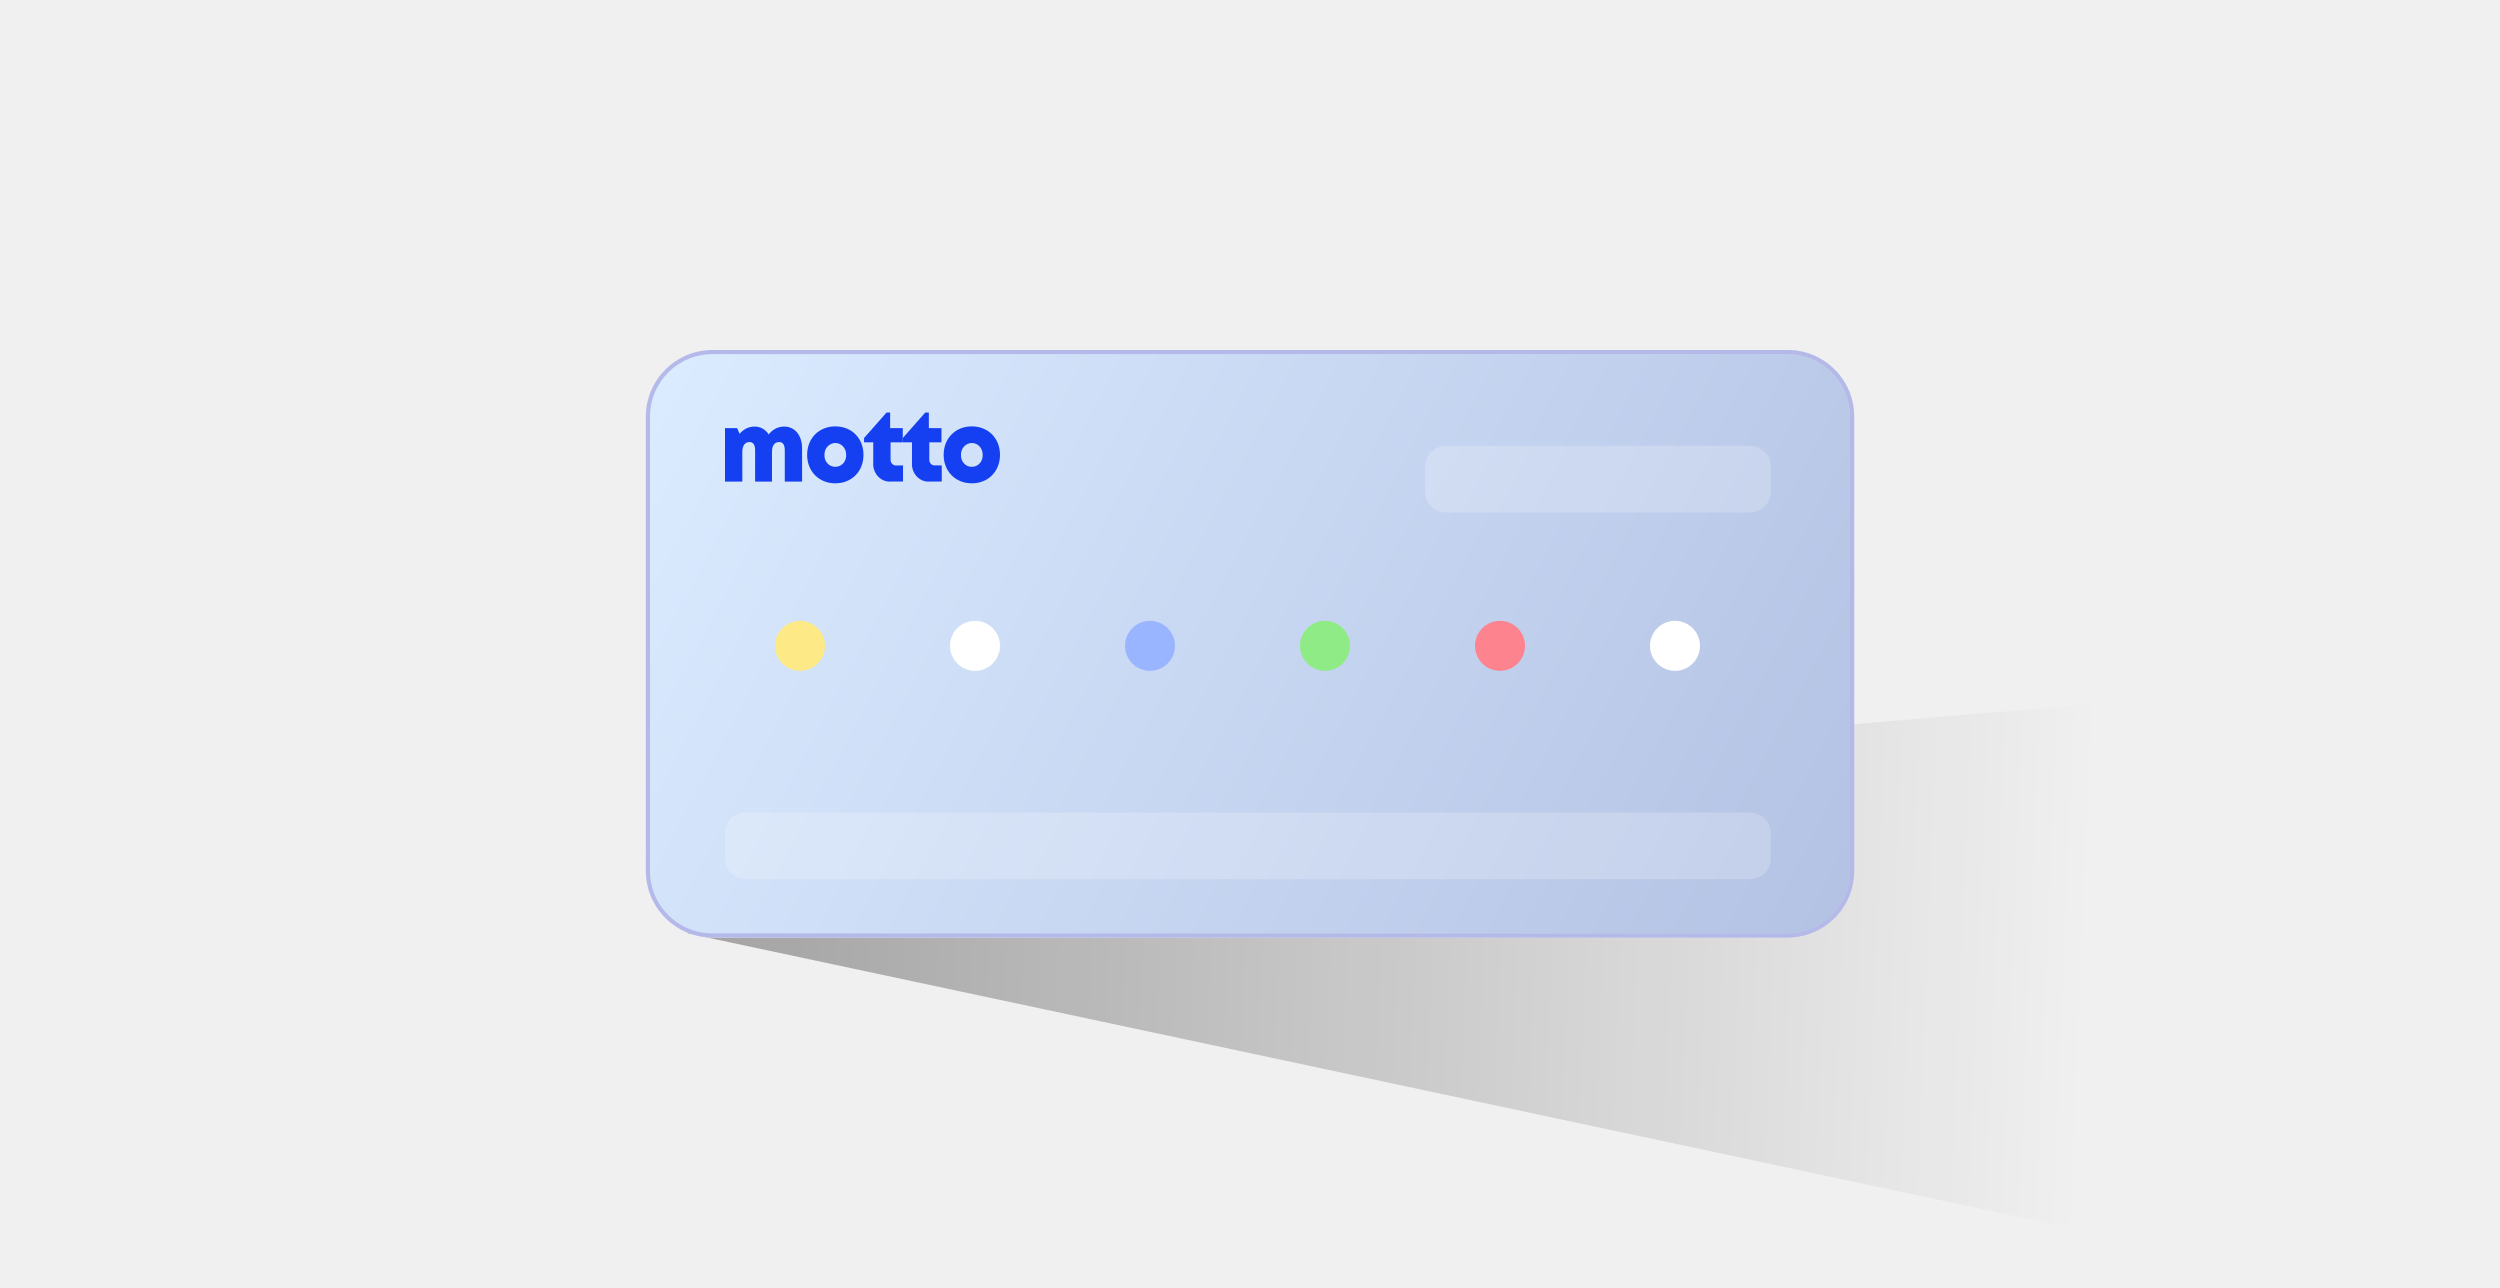
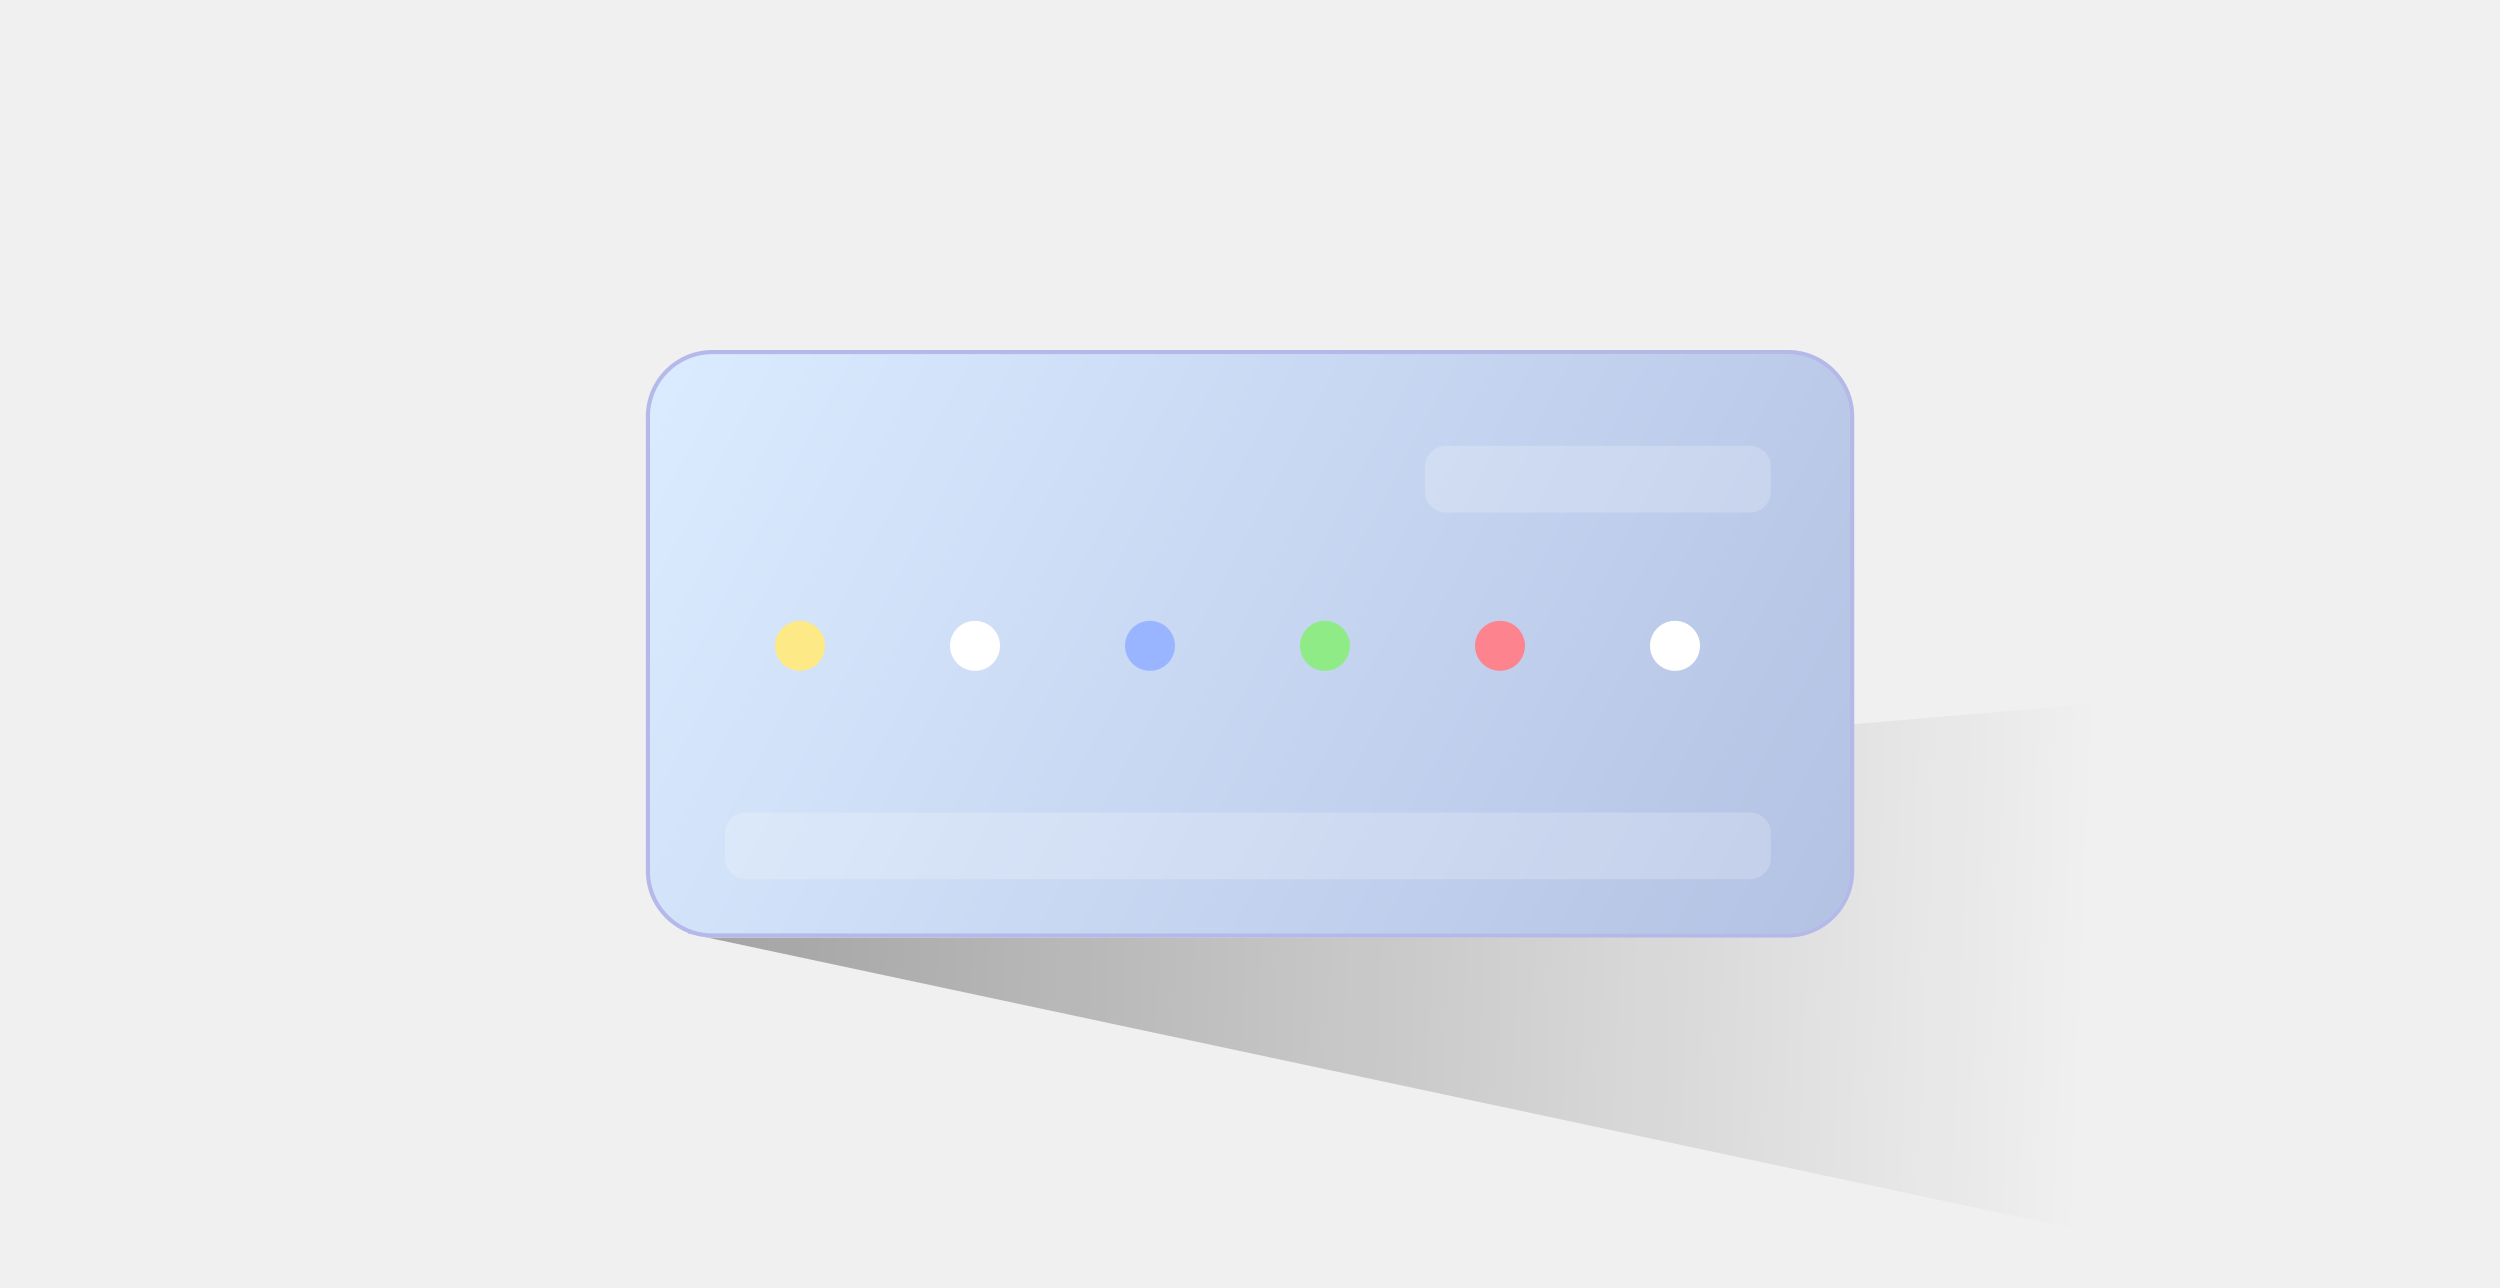
<svg xmlns="http://www.w3.org/2000/svg" width="600" height="309" viewBox="0 0 600 309" fill="none">
  <g clip-path="url(#clip0_37_1836)">
    <path d="M165 224L526.5 301L579 162.5L251.898 190.068L165 224Z" fill="url(#paint0_linear_37_1836)" />
    <rect x="155" y="84" width="290" height="141" rx="16" fill="url(#paint1_linear_37_1836)" />
    <rect x="155.5" y="84.5" width="289" height="140" rx="15.5" stroke="white" stroke-opacity="0.96" />
    <rect x="155.5" y="84.5" width="289" height="140" rx="15.5" stroke="#434EC6" stroke-opacity="0.39" />
    <rect x="186" y="149" width="12" height="12" rx="6" fill="#FDE985" />
    <rect x="228" y="149" width="12" height="12" rx="6" fill="white" />
    <rect x="270" y="149" width="12" height="12" rx="6" fill="#9AB5FF" />
    <rect x="312" y="149" width="12" height="12" rx="6" fill="#8EEB86" />
    <rect x="354" y="149" width="12" height="12" rx="6" fill="#FD838F" />
    <rect x="396" y="149" width="12" height="12" rx="6" fill="white" />
    <rect x="342" y="107" width="83" height="16" rx="5" fill="white" fill-opacity="0.2" />
    <rect x="174" y="195" width="251" height="16" rx="5" fill="white" fill-opacity="0.2" />
-     <path d="M192.5 107.533V115.58H188.346V108.08C188.346 106.743 187.883 106.094 187 106.094C185.858 106.094 185.273 106.929 185.273 108.545V115.579H181.227V108.079C181.227 106.78 180.767 106.092 179.897 106.092C178.771 106.092 178.154 106.949 178.154 108.544V115.578H174V102.752H176.921L177.513 104.13C177.946 103.584 178.486 103.144 179.094 102.84C179.703 102.537 180.366 102.377 181.038 102.373C181.717 102.355 182.389 102.519 182.993 102.849C183.597 103.179 184.113 103.665 184.495 104.262C184.938 103.669 185.501 103.192 186.143 102.865C186.784 102.537 187.487 102.369 188.199 102.373C190.782 102.373 192.494 104.513 192.494 107.534" fill="#1540F2" />
-     <path d="M193.712 109.165C193.712 105.188 196.541 102.331 200.473 102.331C204.406 102.331 207.236 105.189 207.236 109.165C207.236 113.141 204.394 116 200.473 116C196.553 116 193.712 113.128 193.712 109.165ZM200.473 112.031C200.826 112.041 201.176 111.973 201.502 111.831C201.828 111.689 202.122 111.477 202.367 111.207C202.612 110.938 202.801 110.617 202.923 110.266C203.045 109.914 203.096 109.54 203.075 109.166C203.085 108.796 203.025 108.428 202.898 108.083C202.772 107.738 202.582 107.423 202.34 107.158C202.097 106.893 201.807 106.682 201.486 106.538C201.166 106.394 200.821 106.319 200.473 106.319C200.126 106.319 199.781 106.394 199.461 106.538C199.14 106.682 198.85 106.893 198.607 107.158C198.365 107.423 198.175 107.738 198.049 108.083C197.922 108.428 197.862 108.796 197.872 109.166C197.851 109.54 197.902 109.914 198.024 110.266C198.146 110.617 198.335 110.938 198.58 111.207C198.825 111.477 199.119 111.689 199.445 111.831C199.771 111.973 200.121 112.041 200.473 112.031Z" fill="#1540F2" />
-     <path d="M216.726 111.703V115.573H213.868C213.291 115.625 212.709 115.542 212.165 115.33C211.621 115.118 211.128 114.781 210.719 114.344C210.31 113.907 209.996 113.38 209.8 112.8C209.603 112.22 209.528 111.602 209.58 110.988V106.153H207.373V105.121L212.78 99H213.633V102.751H216.663V106.153H213.738V110.236C213.722 110.435 213.747 110.635 213.811 110.823C213.876 111.01 213.979 111.18 214.112 111.321C214.245 111.462 214.406 111.569 214.583 111.636C214.76 111.703 214.949 111.728 215.136 111.709L216.726 111.703Z" fill="#1540F2" />
-     <path d="M226.021 111.703V115.573H223.163C222.585 115.625 222.004 115.542 221.46 115.33C220.916 115.118 220.422 114.781 220.014 114.344C219.605 113.907 219.291 113.38 219.095 112.8C218.898 112.22 218.823 111.602 218.875 110.988V106.153H216.668V105.121L222.07 99H222.924V102.751H225.954V106.153H223.029V110.236C223.013 110.434 223.039 110.634 223.104 110.821C223.169 111.008 223.272 111.177 223.405 111.317C223.538 111.457 223.699 111.564 223.875 111.631C224.052 111.698 224.24 111.722 224.426 111.703H226.021Z" fill="#1540F2" />
-     <path d="M226.476 109.165C226.476 105.188 229.305 102.331 233.238 102.331C237.17 102.331 240 105.189 240 109.165C240 113.141 237.158 116 233.238 116C229.317 116 226.476 113.128 226.476 109.165ZM233.238 112.031C233.59 112.041 233.94 111.973 234.266 111.831C234.592 111.689 234.886 111.477 235.131 111.207C235.376 110.938 235.565 110.617 235.687 110.266C235.809 109.914 235.86 109.54 235.839 109.166C235.849 108.796 235.789 108.428 235.662 108.083C235.536 107.738 235.346 107.423 235.104 107.158C234.861 106.893 234.571 106.682 234.25 106.538C233.93 106.394 233.585 106.319 233.238 106.319C232.89 106.319 232.545 106.394 232.225 106.538C231.904 106.682 231.614 106.893 231.371 107.158C231.129 107.423 230.939 107.738 230.813 108.083C230.686 108.428 230.626 108.796 230.636 109.166C230.615 109.54 230.666 109.914 230.788 110.266C230.91 110.617 231.099 110.938 231.344 111.207C231.589 111.477 231.883 111.689 232.209 111.831C232.535 111.973 232.885 112.041 233.238 112.031Z" fill="#1540F2" />
  </g>
  <defs>
    <linearGradient id="paint0_linear_37_1836" x1="157.005" y1="227.036" x2="500.997" y2="241.068" gradientUnits="userSpaceOnUse">
      <stop stop-opacity="0.33" />
      <stop offset="1" stop-opacity="0" />
    </linearGradient>
    <linearGradient id="paint1_linear_37_1836" x1="161.174" y1="89.468" x2="438.621" y2="236.73" gradientUnits="userSpaceOnUse">
      <stop stop-color="#DAEBFF" />
      <stop offset="1" stop-color="#B3C1E3" />
    </linearGradient>
    <clipPath id="clip0_37_1836">
      <rect width="600" height="309" fill="white" />
    </clipPath>
  </defs>
</svg>
